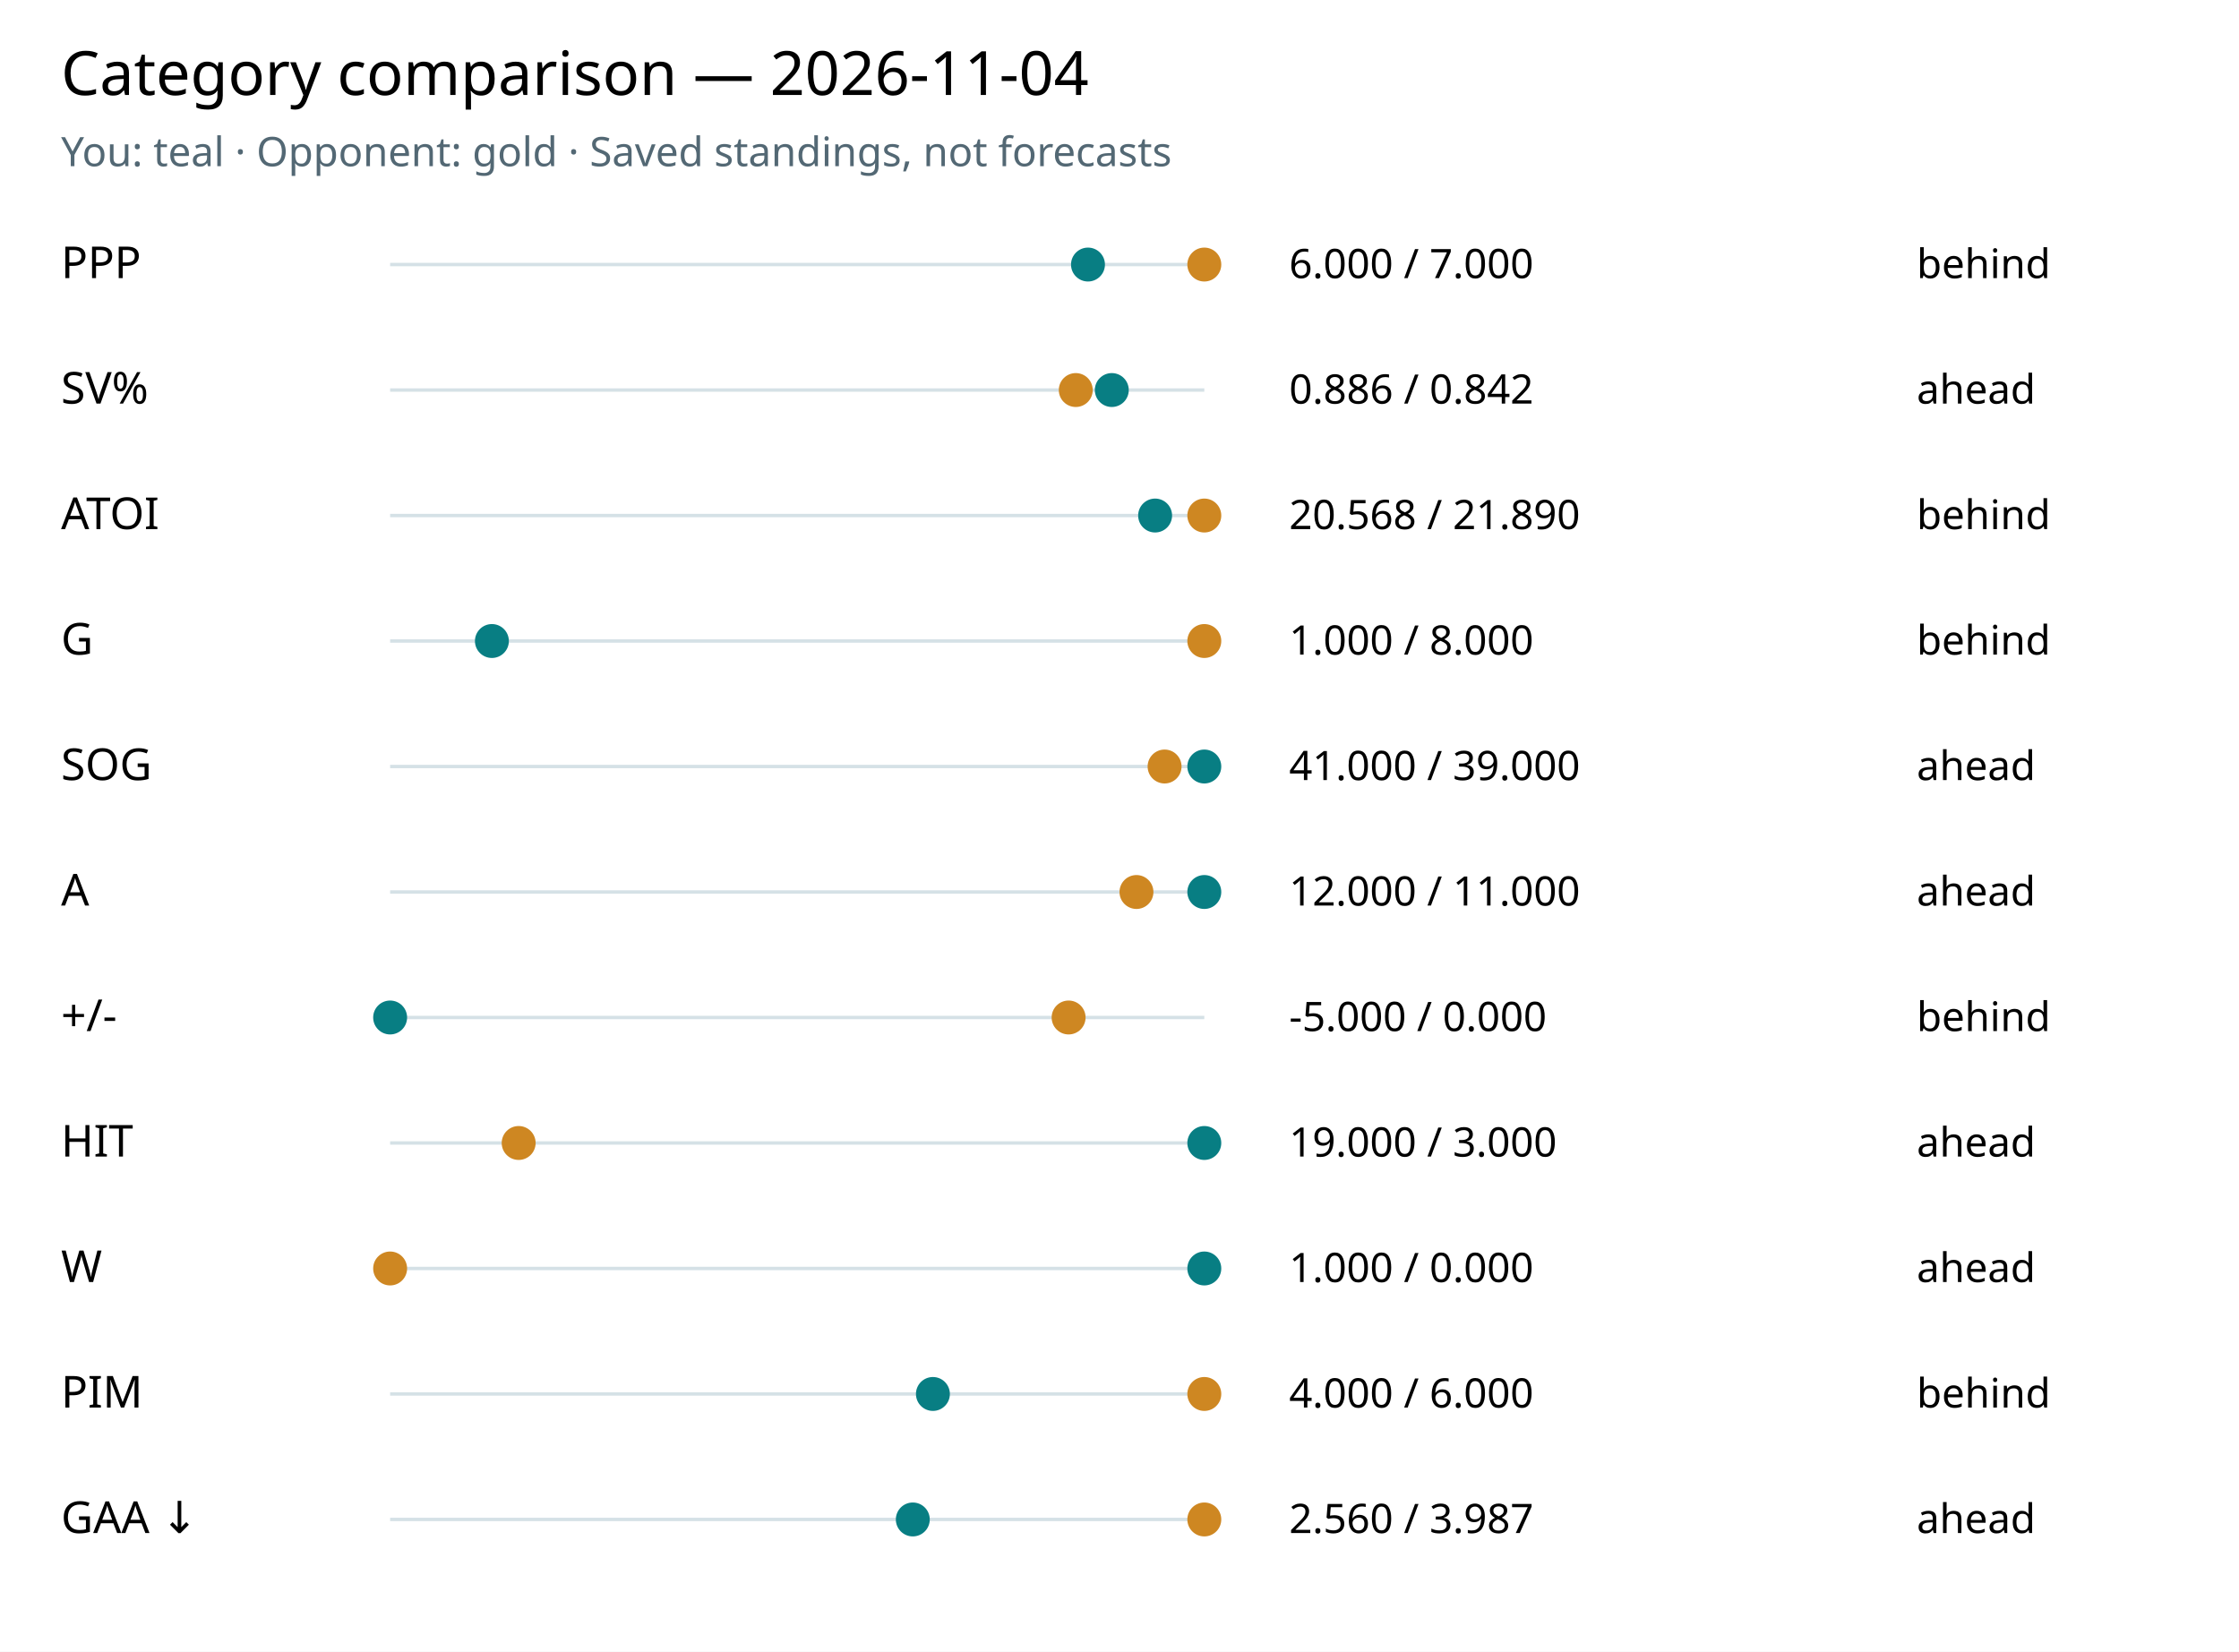
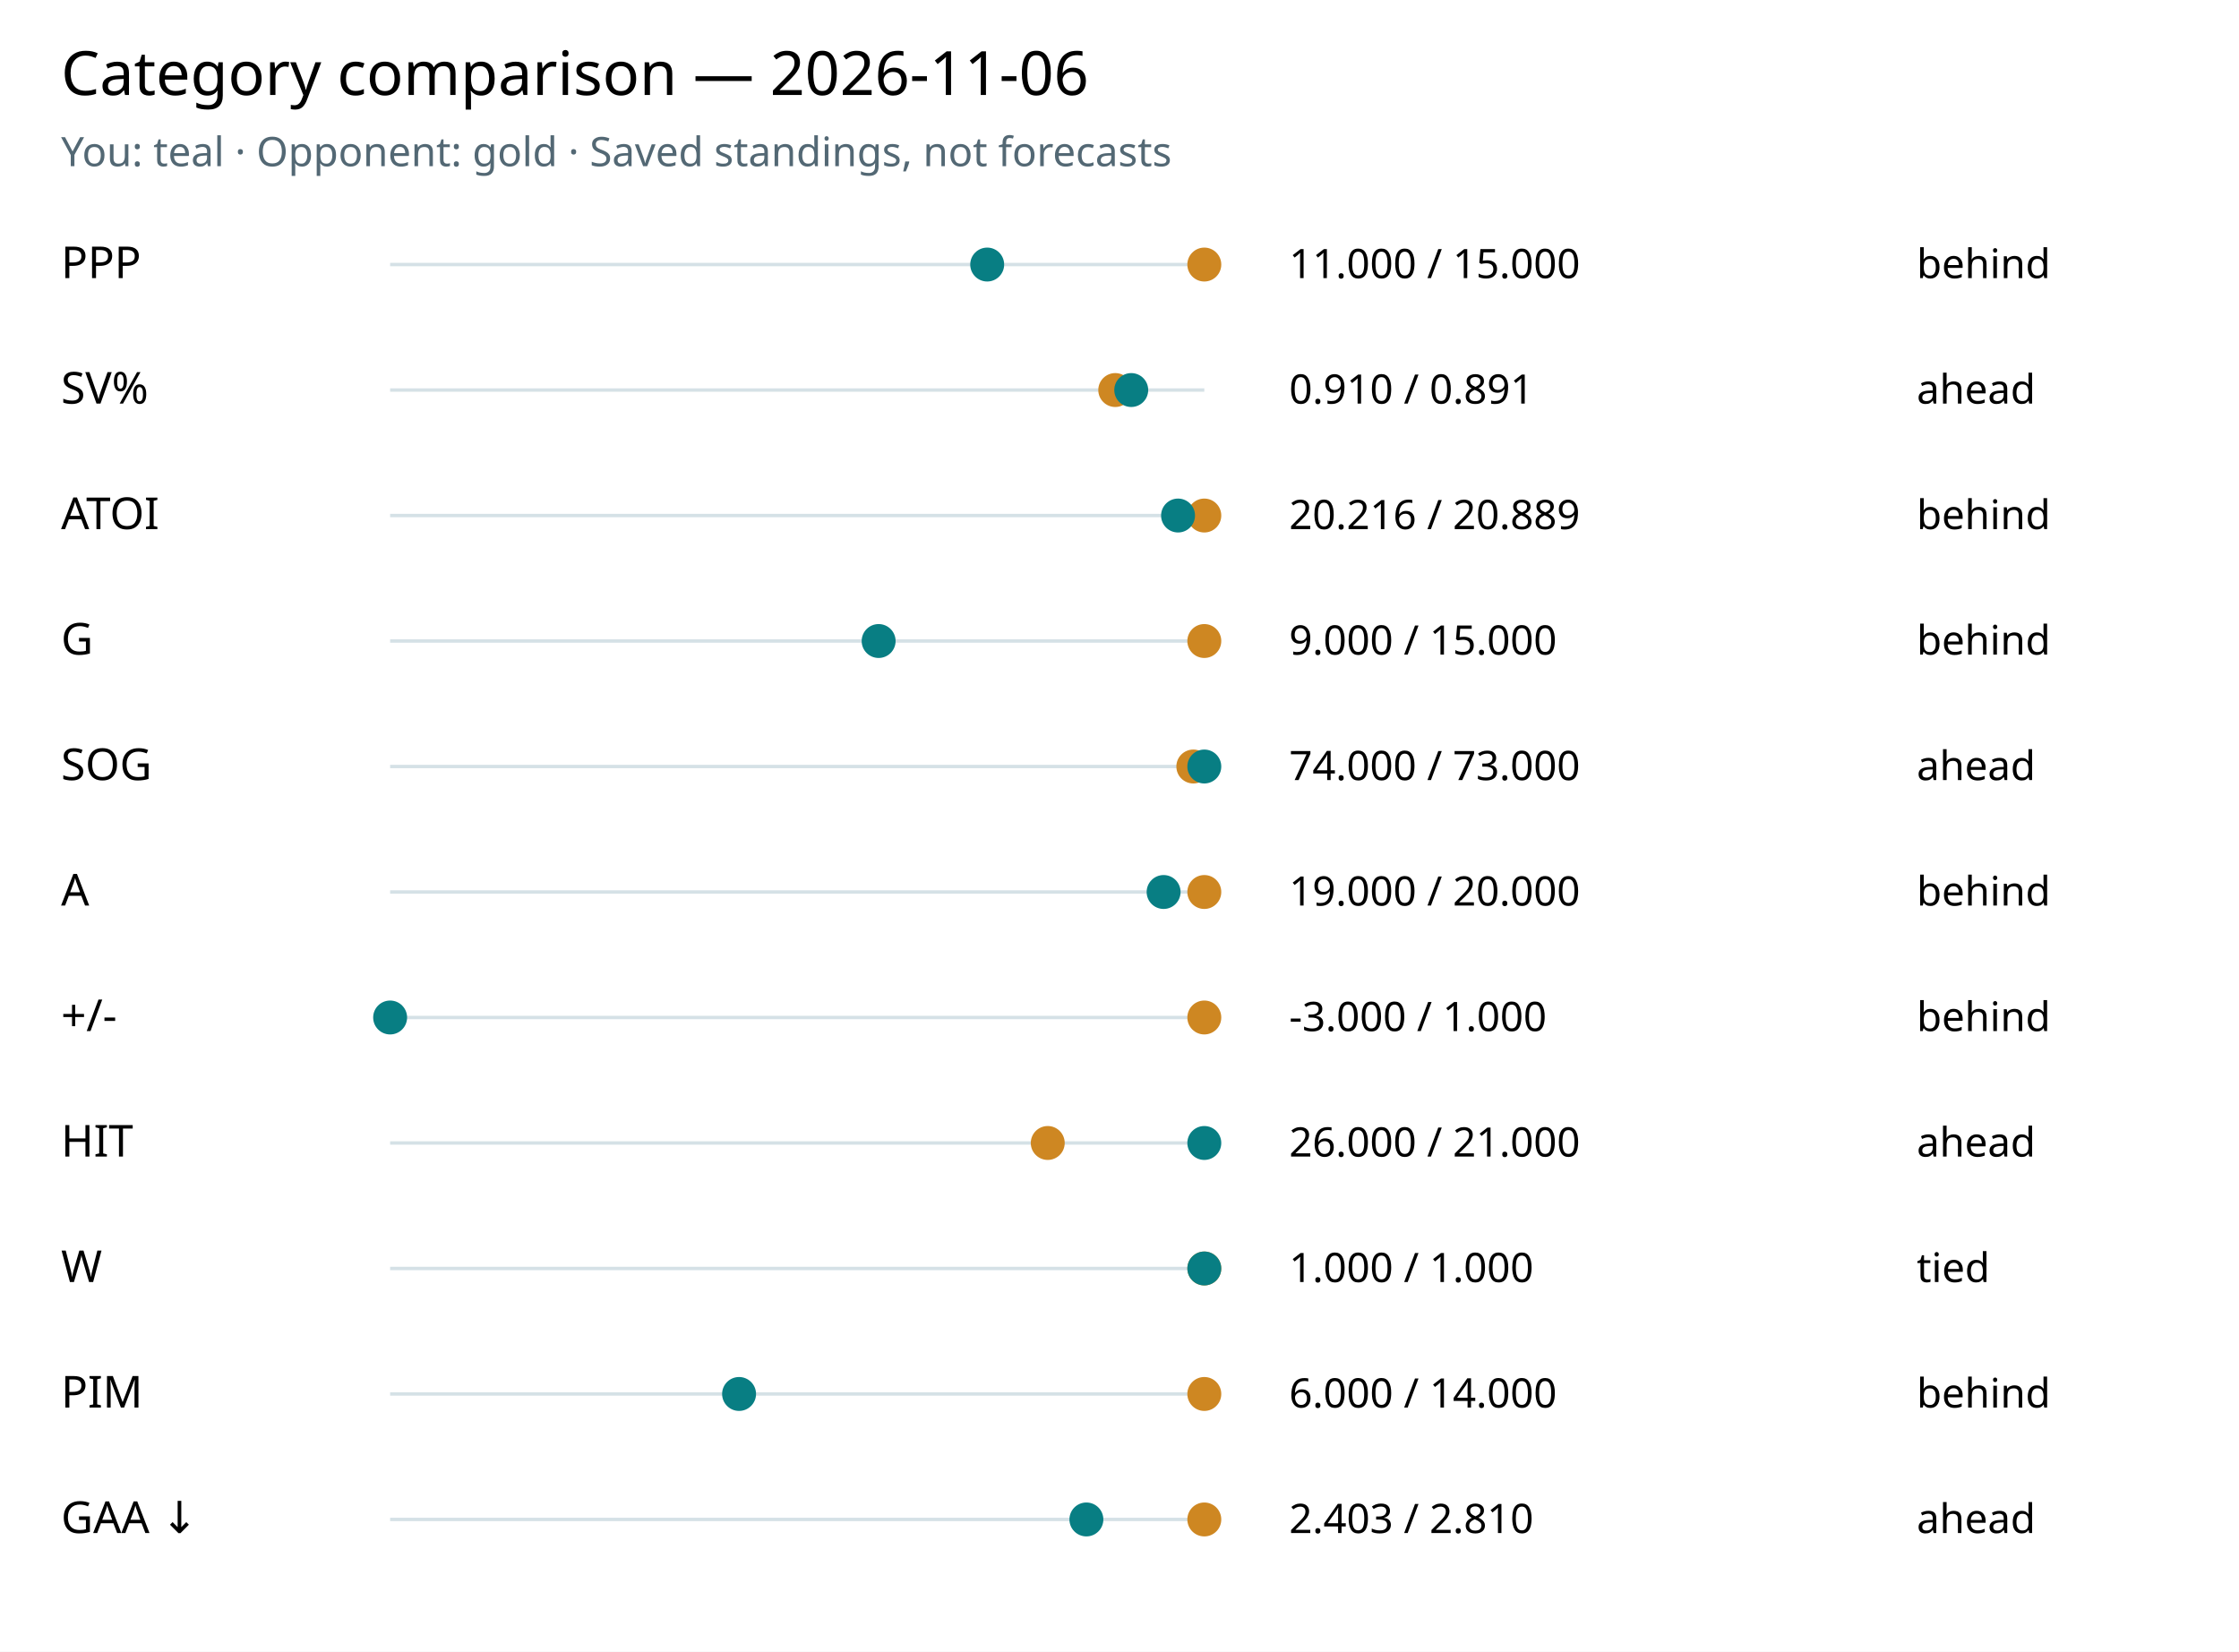
<svg xmlns="http://www.w3.org/2000/svg" viewBox="0 0 660 487" font-family="system-ui,sans-serif" role="img" aria-label="Saved category comparison">
  <rect width="100%" height="100%" fill="white" />
-   <text x="18" y="28" font-size="18">Category comparison — 2026-11-04</text>
+   <text x="18" y="28" font-size="18">Category comparison — 2026-11-06</text>
  <text x="18" y="49" font-size="12" fill="#536874">You: teal · Opponent: gold · Saved standings, not forecasts</text>
  <text x="18" y="82" font-size="13">PPP</text>
  <line x1="115" x2="355" y1="78" y2="78" stroke="#d5e1e6" />
  <circle cx="355.00" cy="78" r="5" fill="#ce8722" />
-   <circle cx="320.71" cy="78" r="5" fill="#087e83" />
-   <text x="380" y="82" font-size="12">6.000 / 7.000</text>
+   <circle cx="291.00" cy="78" r="5" fill="#087e83" />
+   <text x="380" y="82" font-size="12">11.000 / 15.000</text>
  <text x="565" y="82" font-size="12">behind</text>
  <text x="18" y="119" font-size="13">SV%</text>
  <line x1="115" x2="355" y1="115" y2="115" stroke="#d5e1e6" />
-   <circle cx="317.11" cy="115" r="5" fill="#ce8722" />
-   <circle cx="327.73" cy="115" r="5" fill="#087e83" />
-   <text x="380" y="119" font-size="12">0.886 / 0.842</text>
+   <circle cx="328.75" cy="115" r="5" fill="#ce8722" />
+   <circle cx="333.46" cy="115" r="5" fill="#087e83" />
+   <text x="380" y="119" font-size="12">0.910 / 0.891</text>
  <text x="565" y="119" font-size="12">ahead</text>
  <text x="18" y="156" font-size="13">ATOI</text>
  <line x1="115" x2="355" y1="152" y2="152" stroke="#d5e1e6" />
  <circle cx="355.00" cy="152" r="5" fill="#ce8722" />
-   <circle cx="340.50" cy="152" r="5" fill="#087e83" />
-   <text x="380" y="156" font-size="12">20.568 / 21.890</text>
+   <circle cx="347.26" cy="152" r="5" fill="#087e83" />
+   <text x="380" y="156" font-size="12">20.216 / 20.889</text>
  <text x="565" y="156" font-size="12">behind</text>
  <text x="18" y="193" font-size="13">G</text>
  <line x1="115" x2="355" y1="189" y2="189" stroke="#d5e1e6" />
  <circle cx="355.00" cy="189" r="5" fill="#ce8722" />
-   <circle cx="145.00" cy="189" r="5" fill="#087e83" />
-   <text x="380" y="193" font-size="12">1.000 / 8.000</text>
+   <circle cx="259.00" cy="189" r="5" fill="#087e83" />
+   <text x="380" y="193" font-size="12">9.000 / 15.000</text>
  <text x="565" y="193" font-size="12">behind</text>
  <text x="18" y="230" font-size="13">SOG</text>
  <line x1="115" x2="355" y1="226" y2="226" stroke="#d5e1e6" />
-   <circle cx="343.29" cy="226" r="5" fill="#ce8722" />
+   <circle cx="351.76" cy="226" r="5" fill="#ce8722" />
  <circle cx="355.00" cy="226" r="5" fill="#087e83" />
-   <text x="380" y="230" font-size="12">41.000 / 39.000</text>
+   <text x="380" y="230" font-size="12">74.000 / 73.000</text>
  <text x="565" y="230" font-size="12">ahead</text>
  <text x="18" y="267" font-size="13">A</text>
  <line x1="115" x2="355" y1="263" y2="263" stroke="#d5e1e6" />
-   <circle cx="335.00" cy="263" r="5" fill="#ce8722" />
-   <circle cx="355.00" cy="263" r="5" fill="#087e83" />
-   <text x="380" y="267" font-size="12">12.000 / 11.000</text>
-   <text x="565" y="267" font-size="12">ahead</text>
+   <circle cx="355.00" cy="263" r="5" fill="#ce8722" />
+   <circle cx="343.00" cy="263" r="5" fill="#087e83" />
+   <text x="380" y="267" font-size="12">19.000 / 20.000</text>
+   <text x="565" y="267" font-size="12">behind</text>
  <text x="18" y="304" font-size="13">+/-</text>
  <line x1="115" x2="355" y1="300" y2="300" stroke="#d5e1e6" />
-   <circle cx="315.00" cy="300" r="5" fill="#ce8722" />
+   <circle cx="355.00" cy="300" r="5" fill="#ce8722" />
  <circle cx="115.00" cy="300" r="5" fill="#087e83" />
-   <text x="380" y="304" font-size="12">-5.000 / 0.000</text>
+   <text x="380" y="304" font-size="12">-3.000 / 1.000</text>
  <text x="565" y="304" font-size="12">behind</text>
  <text x="18" y="341" font-size="13">HIT</text>
  <line x1="115" x2="355" y1="337" y2="337" stroke="#d5e1e6" />
-   <circle cx="152.89" cy="337" r="5" fill="#ce8722" />
+   <circle cx="308.85" cy="337" r="5" fill="#ce8722" />
  <circle cx="355.00" cy="337" r="5" fill="#087e83" />
-   <text x="380" y="341" font-size="12">19.000 / 3.000</text>
+   <text x="380" y="341" font-size="12">26.000 / 21.000</text>
  <text x="565" y="341" font-size="12">ahead</text>
  <text x="18" y="378" font-size="13">W</text>
  <line x1="115" x2="355" y1="374" y2="374" stroke="#d5e1e6" />
-   <circle cx="115.00" cy="374" r="5" fill="#ce8722" />
+   <circle cx="355.00" cy="374" r="5" fill="#ce8722" />
  <circle cx="355.00" cy="374" r="5" fill="#087e83" />
-   <text x="380" y="378" font-size="12">1.000 / 0.000</text>
-   <text x="565" y="378" font-size="12">ahead</text>
+   <text x="380" y="378" font-size="12">1.000 / 1.000</text>
+   <text x="565" y="378" font-size="12">tied</text>
  <text x="18" y="415" font-size="13">PIM</text>
  <line x1="115" x2="355" y1="411" y2="411" stroke="#d5e1e6" />
  <circle cx="355.00" cy="411" r="5" fill="#ce8722" />
-   <circle cx="275.00" cy="411" r="5" fill="#087e83" />
-   <text x="380" y="415" font-size="12">4.000 / 6.000</text>
+   <circle cx="217.86" cy="411" r="5" fill="#087e83" />
+   <text x="380" y="415" font-size="12">6.000 / 14.000</text>
  <text x="565" y="415" font-size="12">behind</text>
  <text x="18" y="452" font-size="13">GAA ↓</text>
  <line x1="115" x2="355" y1="448" y2="448" stroke="#d5e1e6" />
  <circle cx="355.00" cy="448" r="5" fill="#ce8722" />
-   <circle cx="269.07" cy="448" r="5" fill="#087e83" />
-   <text x="380" y="452" font-size="12">2.560 / 3.987</text>
+   <circle cx="320.24" cy="448" r="5" fill="#087e83" />
+   <text x="380" y="452" font-size="12">2.403 / 2.810</text>
  <text x="565" y="452" font-size="12">ahead</text>
</svg>
